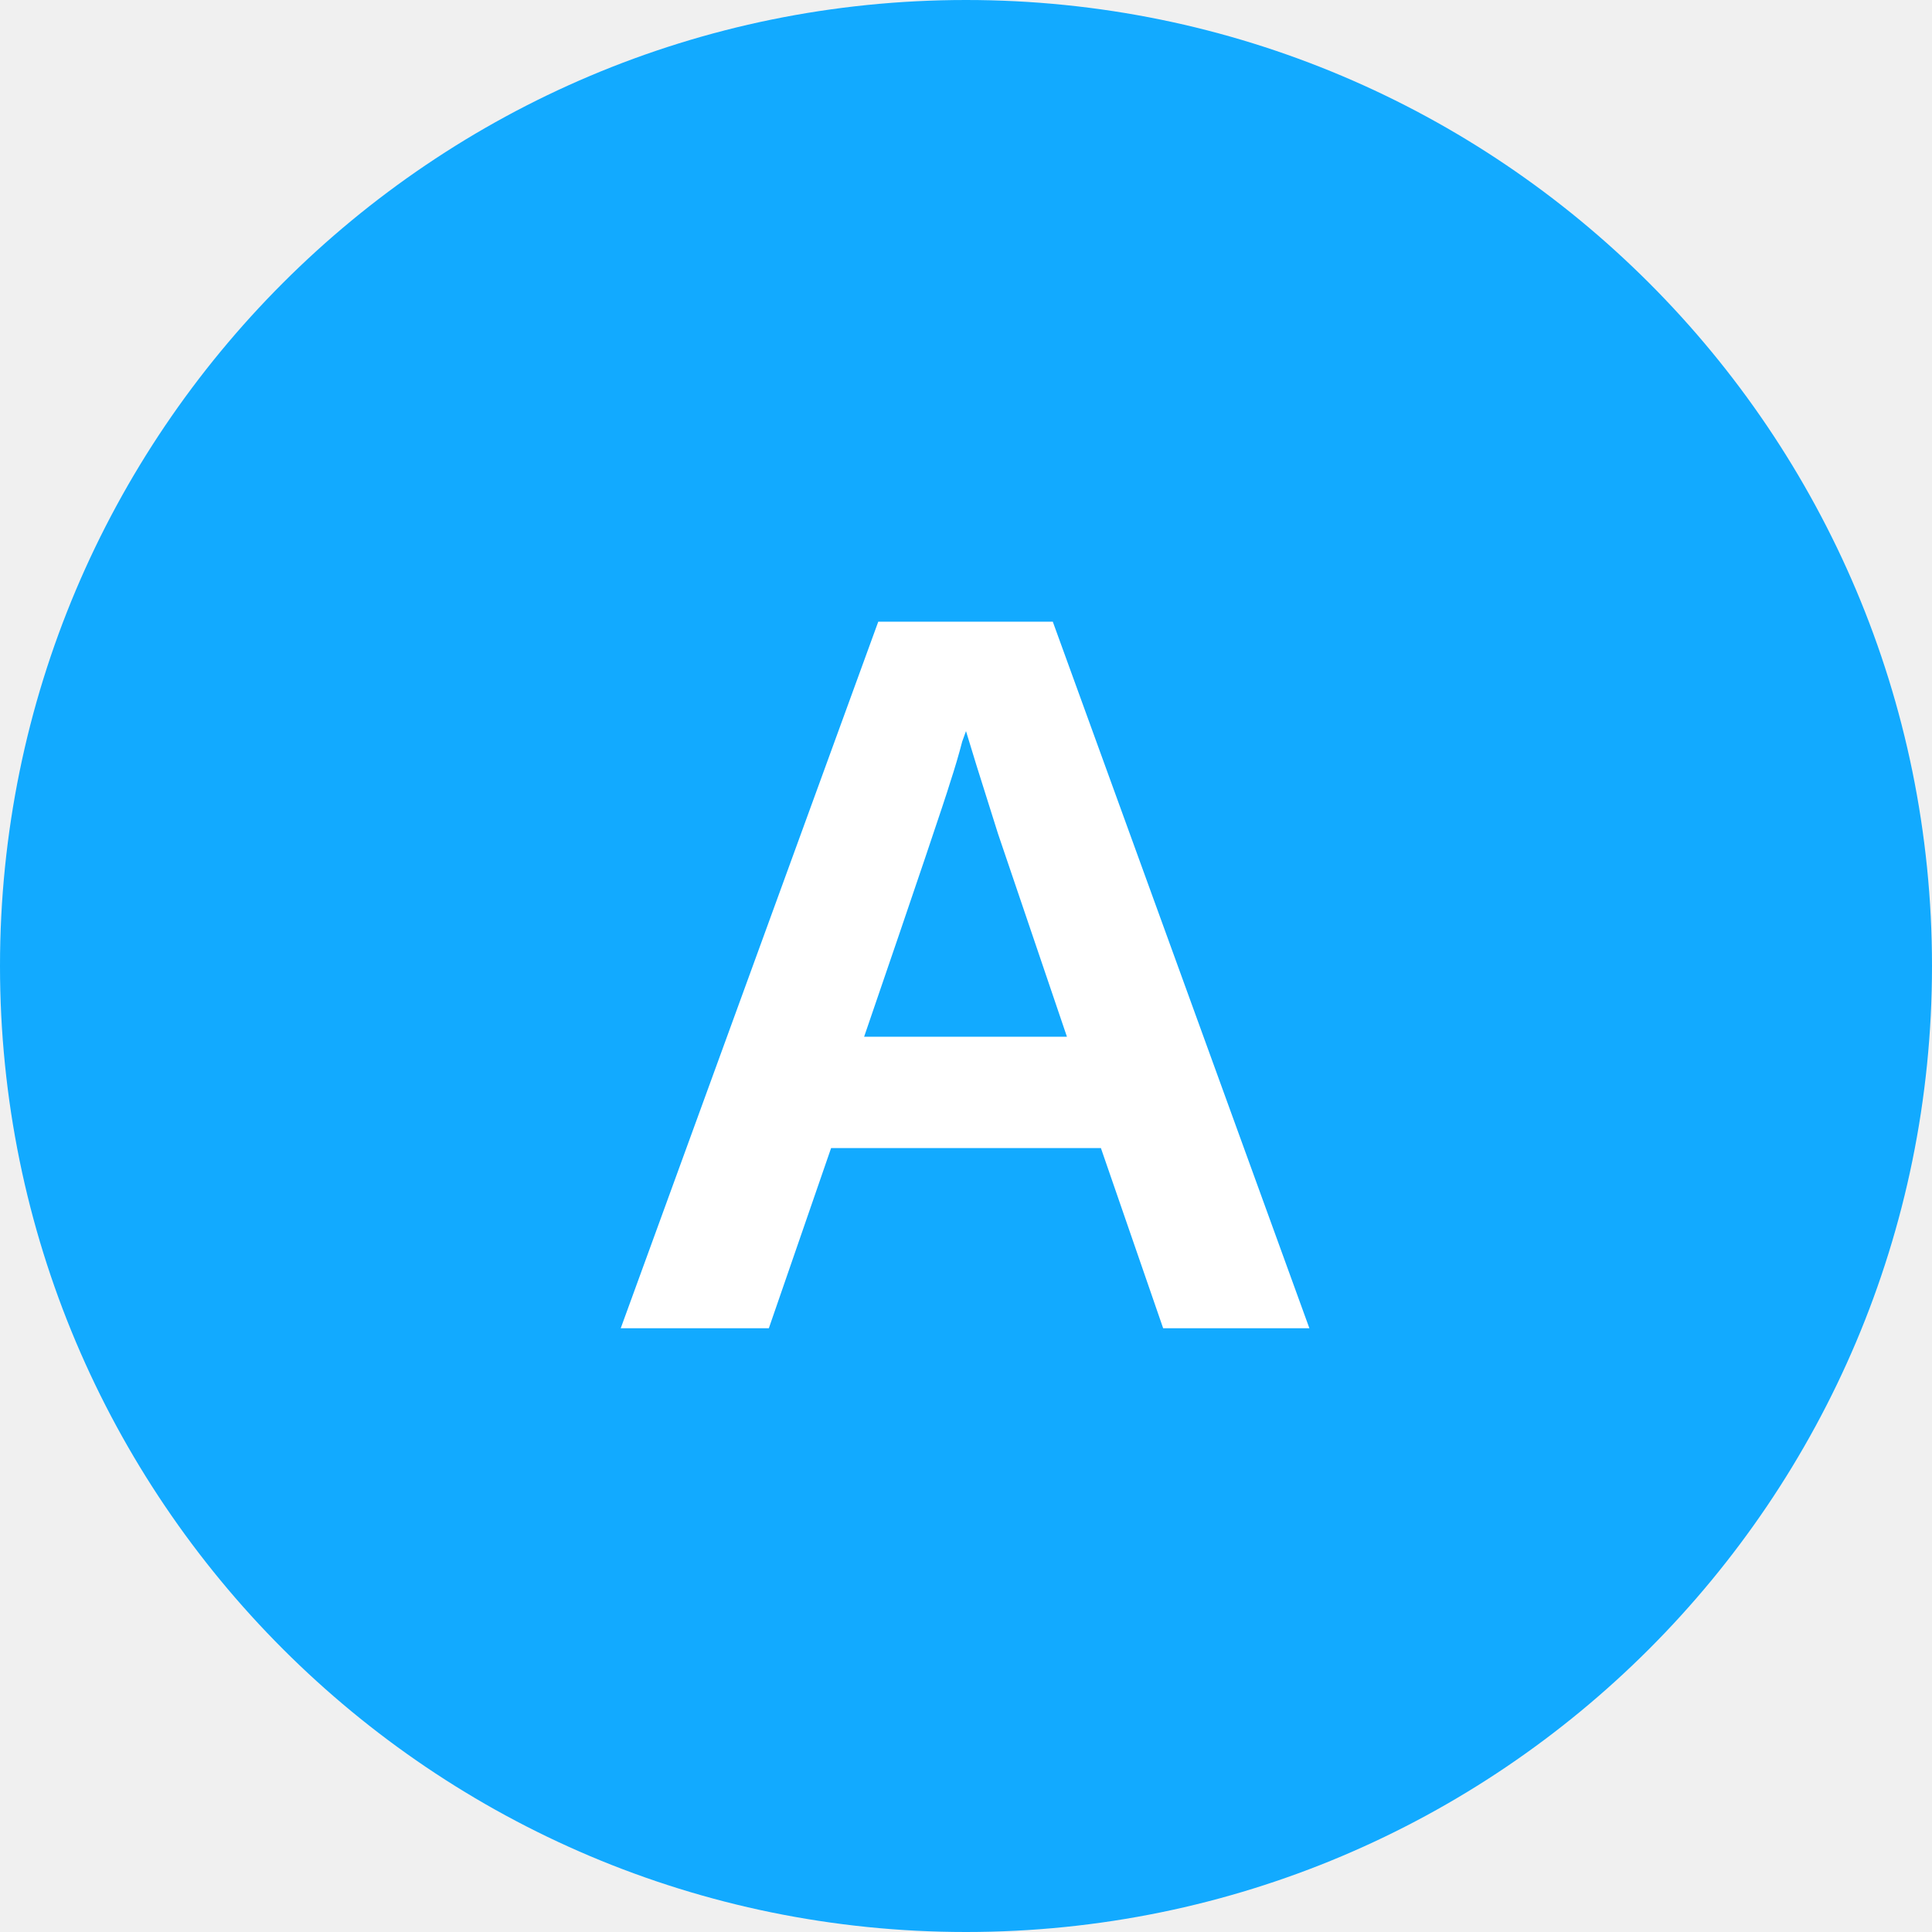
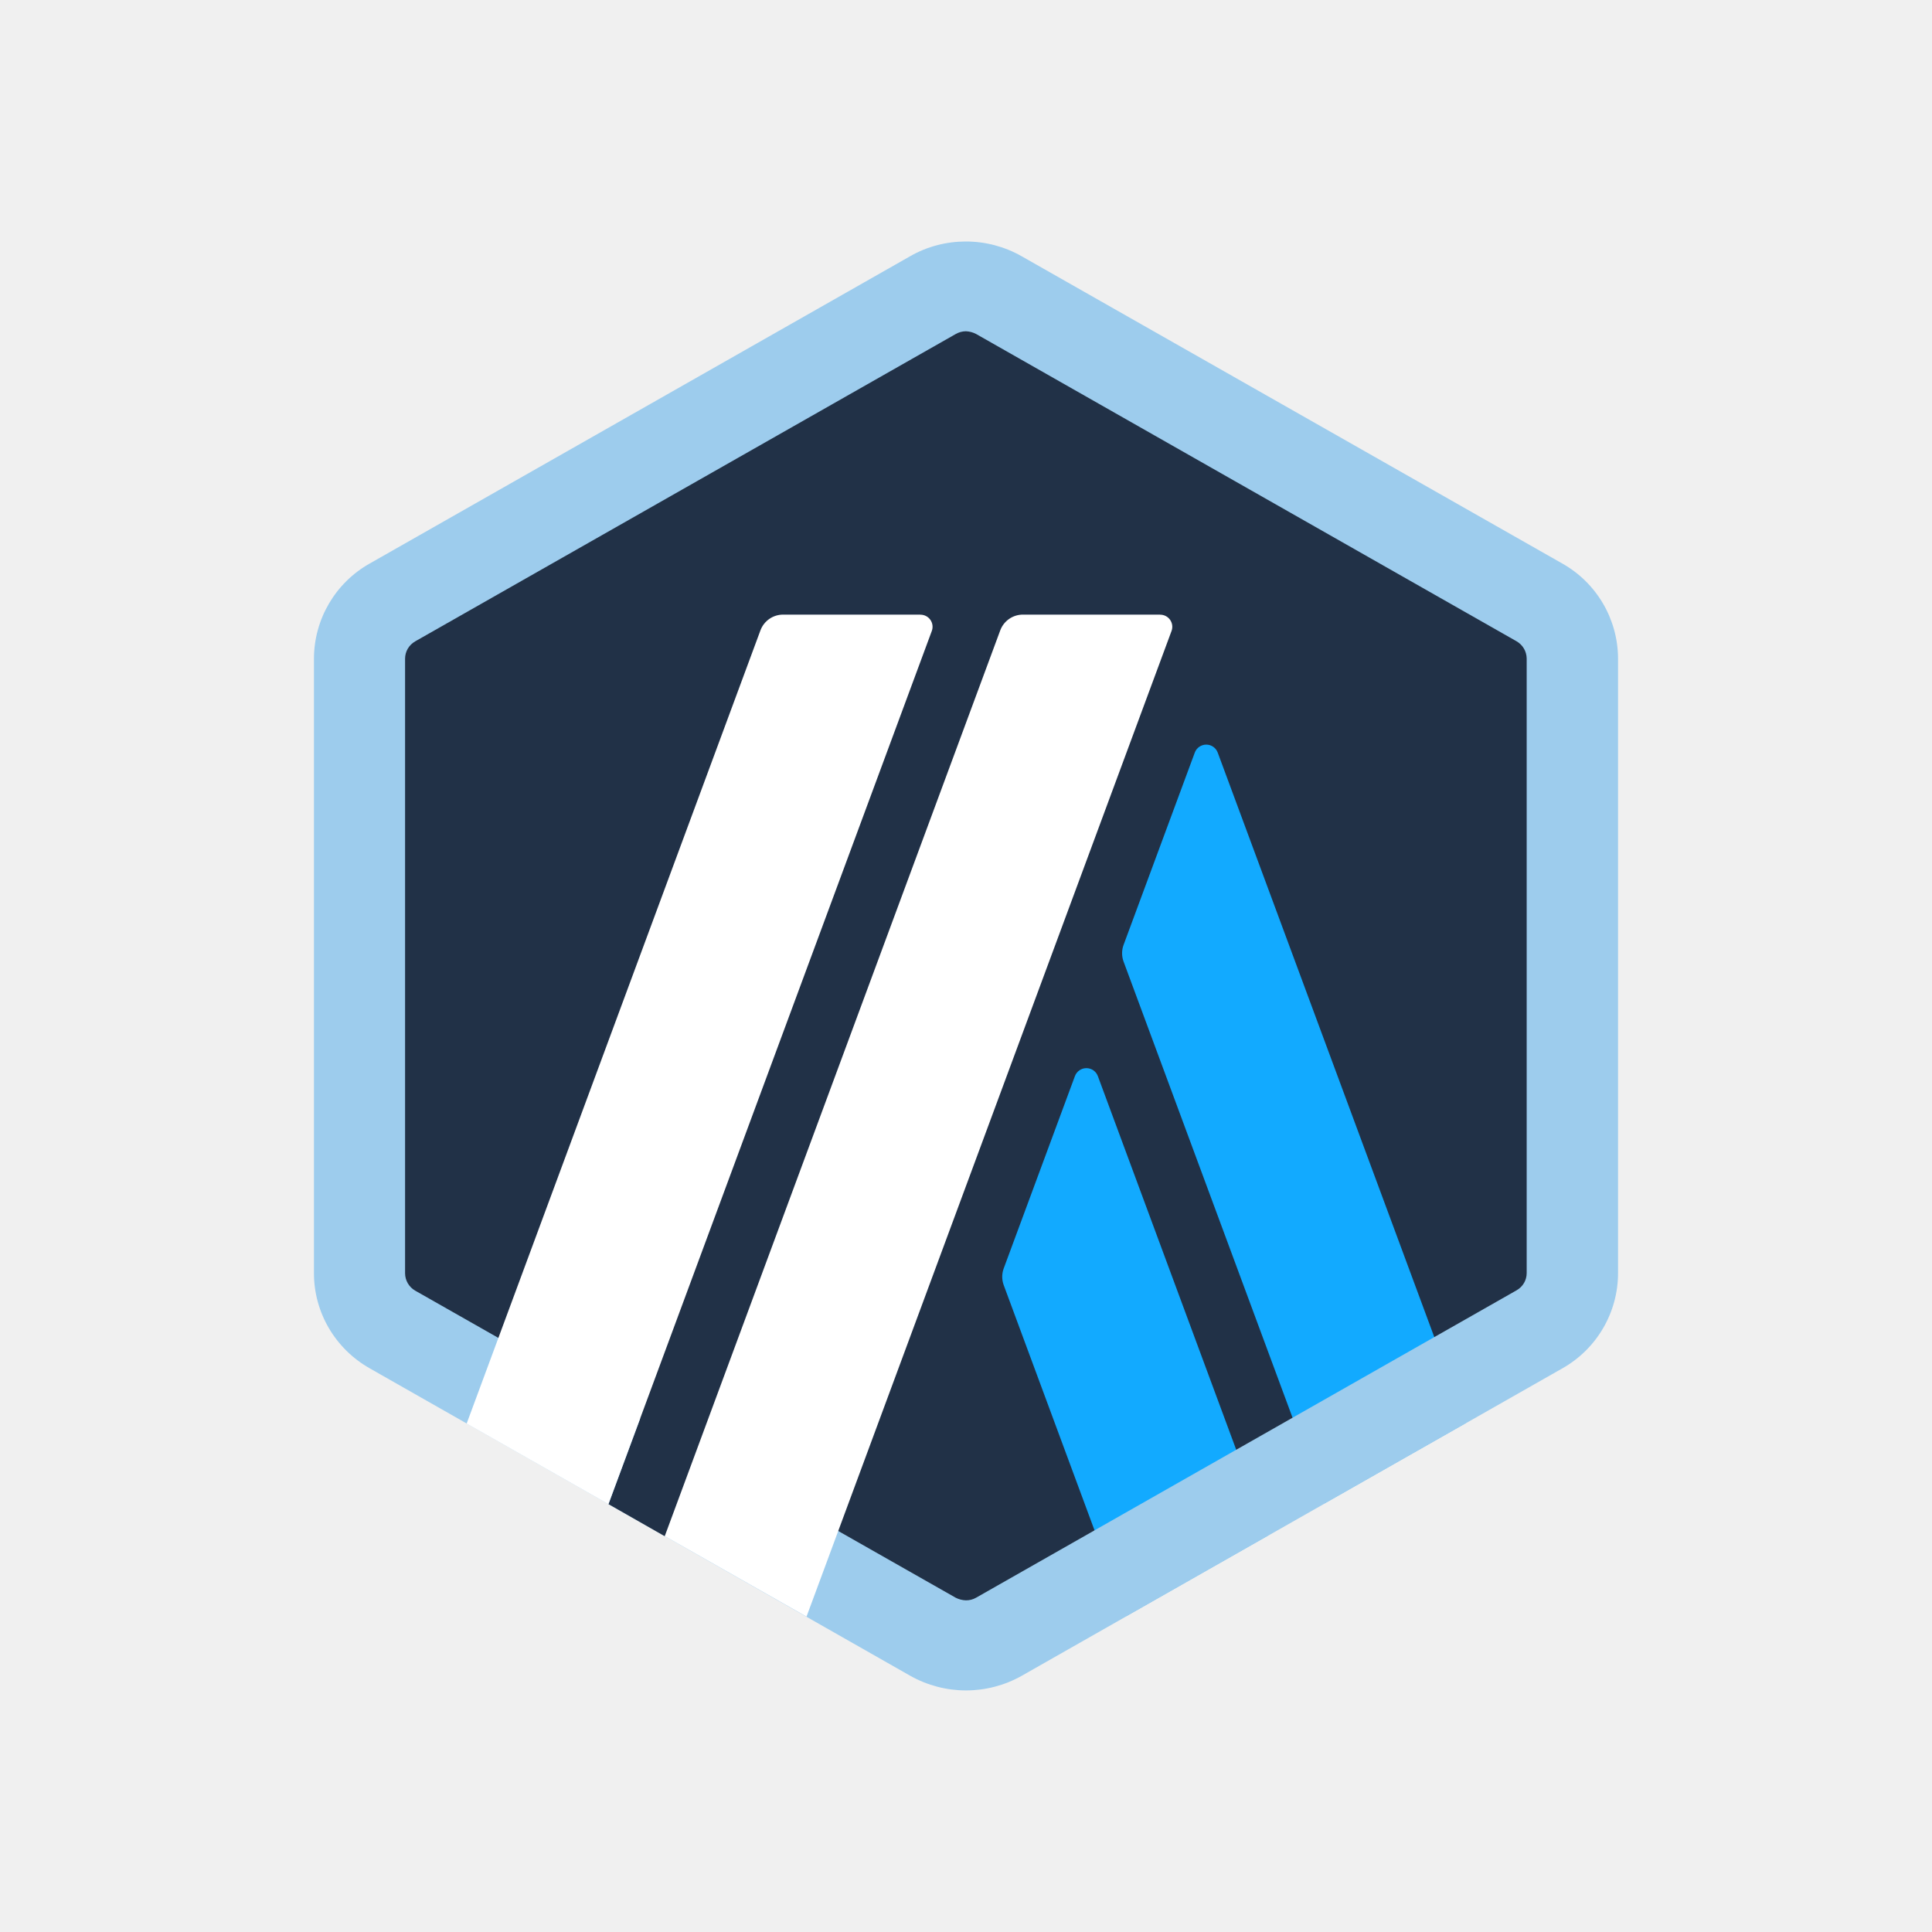
- <svg xmlns="http://www.w3.org/2000/svg" viewBox="0 0 32 32" width="32" height="32">
-   <circle cx="16" cy="16" r="16" fill="#12AAFF" />
-   <text x="16" y="22" font-family="Arial,Helvetica,sans-serif" font-size="17" font-weight="700" text-anchor="middle" fill="#ffffff">A</text>
+ <svg xmlns="http://www.w3.org/2000/svg" width="24" height="24" fill="none" viewBox="0 0 24 24">
+   <path fill="#213147" d="M4.515 8.471v7.056c0 .45.245.867.64 1.092l6.205 3.529a1.3 1.3 0 0 0 1.28 0l6.203-3.53c.396-.224.64-.64.64-1.09V8.47c0-.45-.244-.867-.64-1.091L12.64 3.85a1.3 1.3 0 0 0-1.28 0L5.155 7.38a1.25 1.25 0 0 0-.639 1.091" />
+   <path fill="#12AAFF" d="m13.353 13.368-.885 2.39a.3.3 0 0 0 0 .205l1.523 4.112 1.76-1.001-2.113-5.706a.152.152 0 0 0-.285 0m1.774-4.019a.152.152 0 0 0-.285 0l-.885 2.39a.3.3 0 0 0 0 .205l2.494 6.732 1.761-1.001z" />
+   <path fill="#9DCCED" d="M11.998 4.115a.3.3 0 0 1 .126.033l6.715 3.818a.25.25 0 0 1 .126.214v7.635c0 .089-.048.17-.126.214l-6.715 3.819a.25.25 0 0 1-.126.032.3.3 0 0 1-.125-.032l-6.715-3.815a.25.25 0 0 1-.126-.215V8.182c0-.089.048-.17.126-.215l6.715-3.818a.26.26 0 0 1 .125-.034m0-1.115c-.238 0-.478.06-.692.183L4.593 7A1.36 1.36 0 0 0 3.9 8.182v7.635c0 .487.264.938.693 1.181l6.714 3.819a1.41 1.41 0 0 0 1.386 0l6.714-3.818a1.36 1.36 0 0 0 .693-1.182V8.182A1.36 1.36 0 0 0 19.407 7l-6.716-3.817A1.4 1.4 0 0 0 11.998 3" />
+   <path fill="#213147" d="m7.559 18.685.617-1.666 1.244 1.018-1.163 1.046z" />
+   <path fill="#fff" d="M11.433 7.635H9.731a.3.3 0 0 0-.285.197l-3.649 9.852 1.761 1.001 4.018-10.849a.15.15 0 0 0-.143-.2m2.979-.001h-1.703a.3.3 0 0 0-.284.197l-4.167 11.25 1.761 1 4.535-12.246a.15.15 0 0 0-.142-.2" />
</svg>
